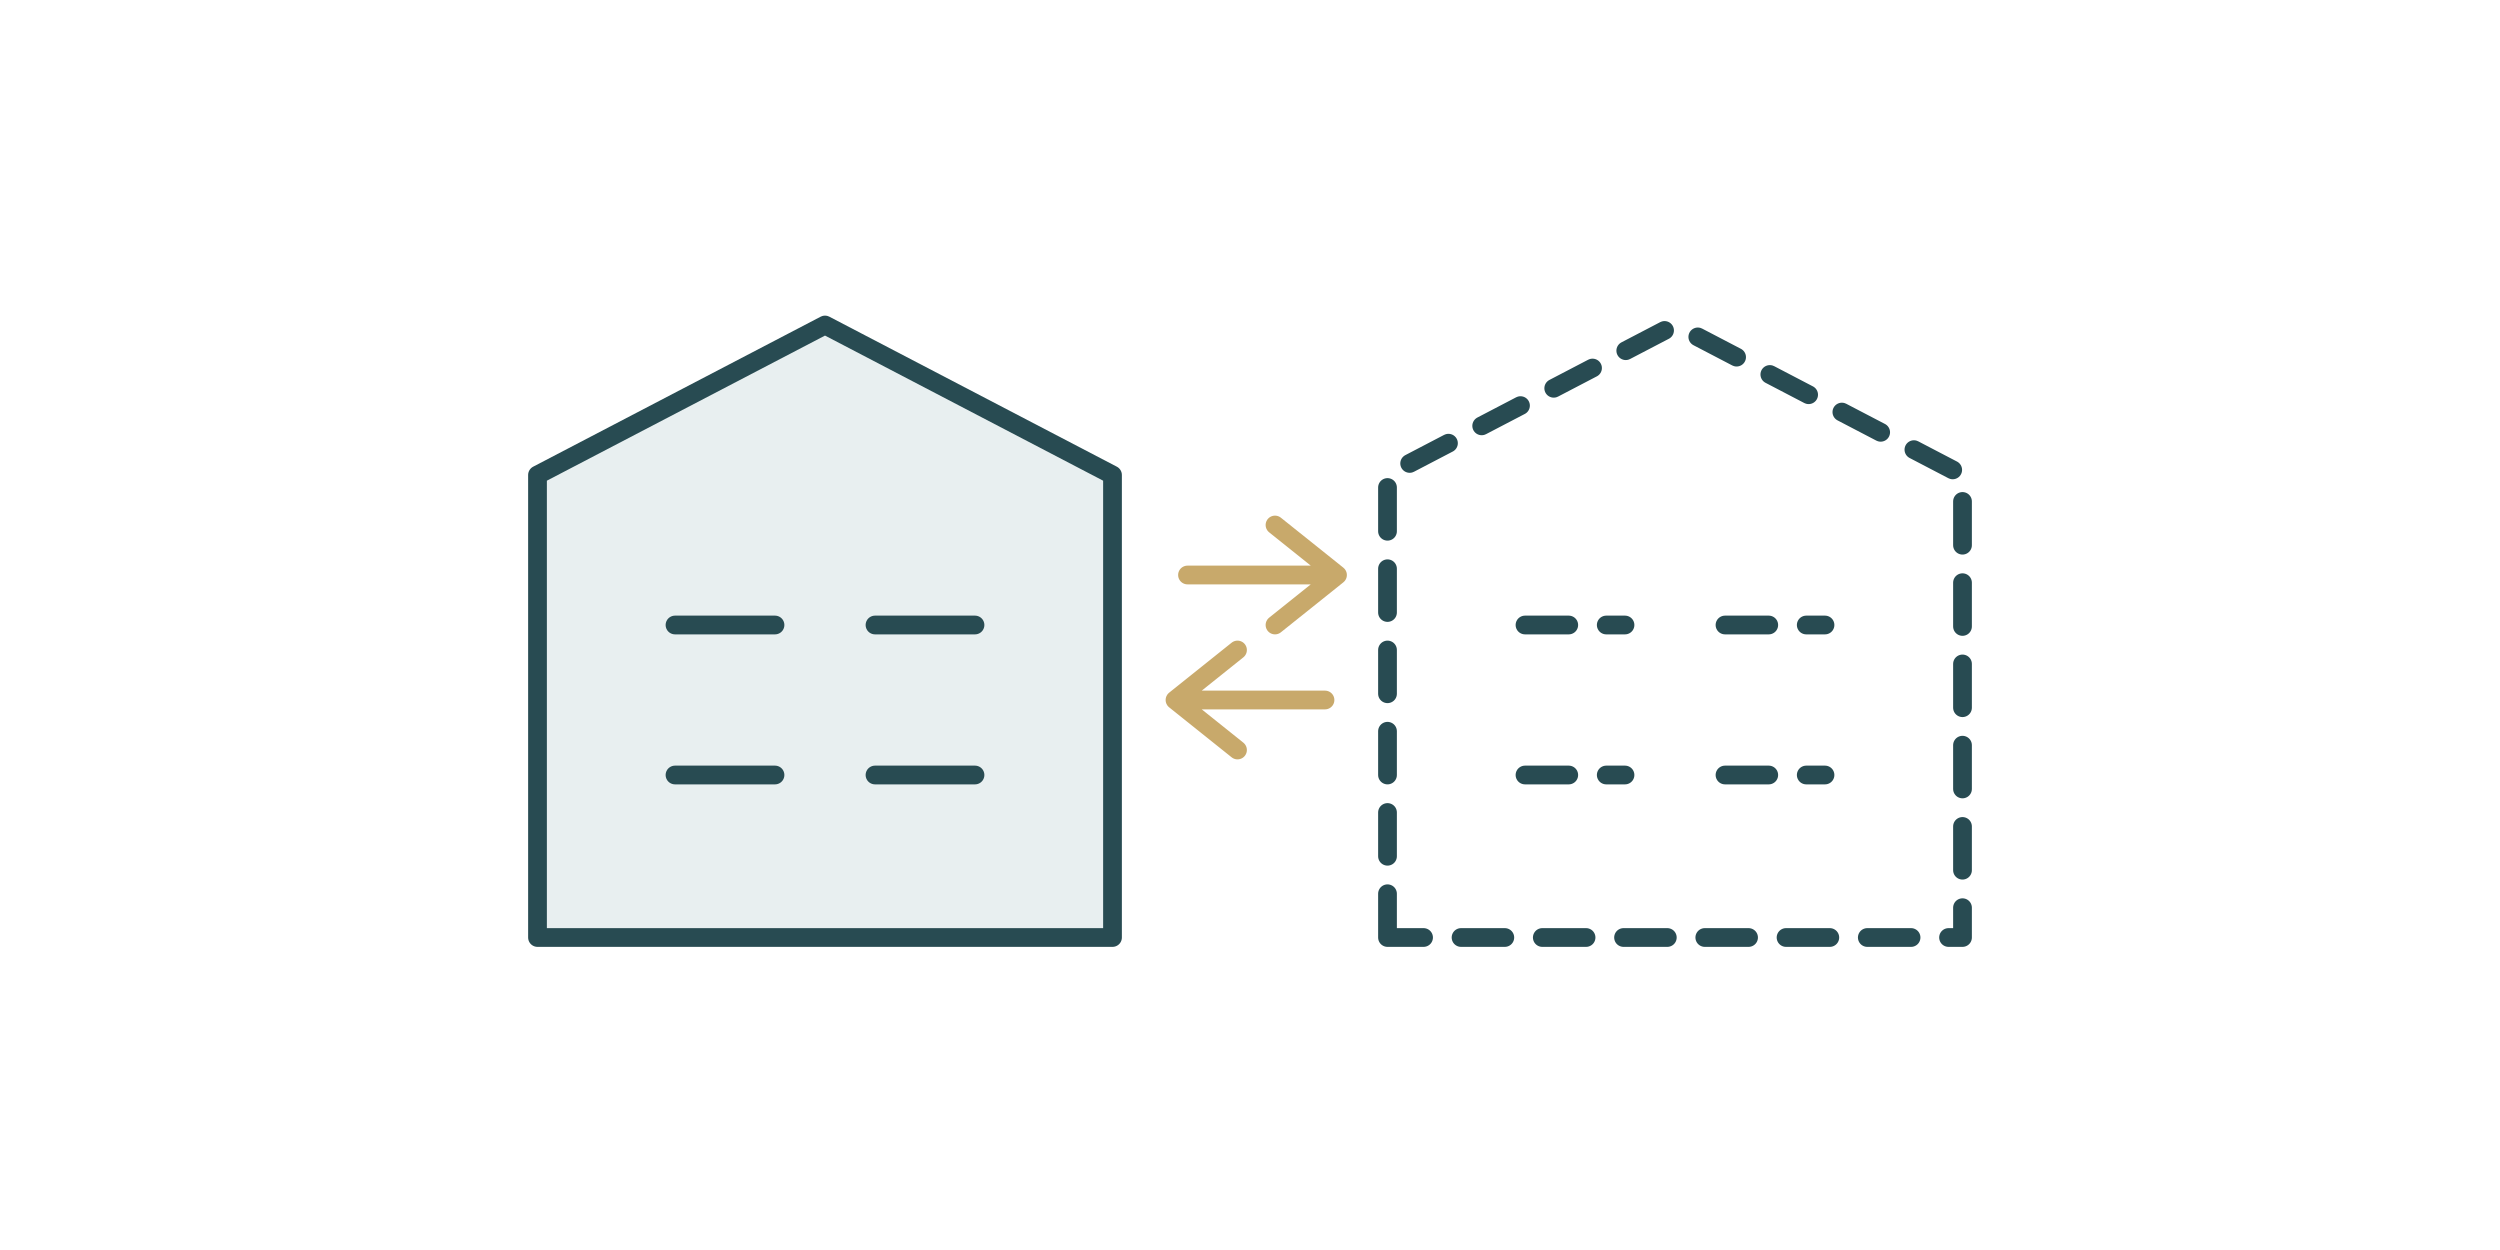
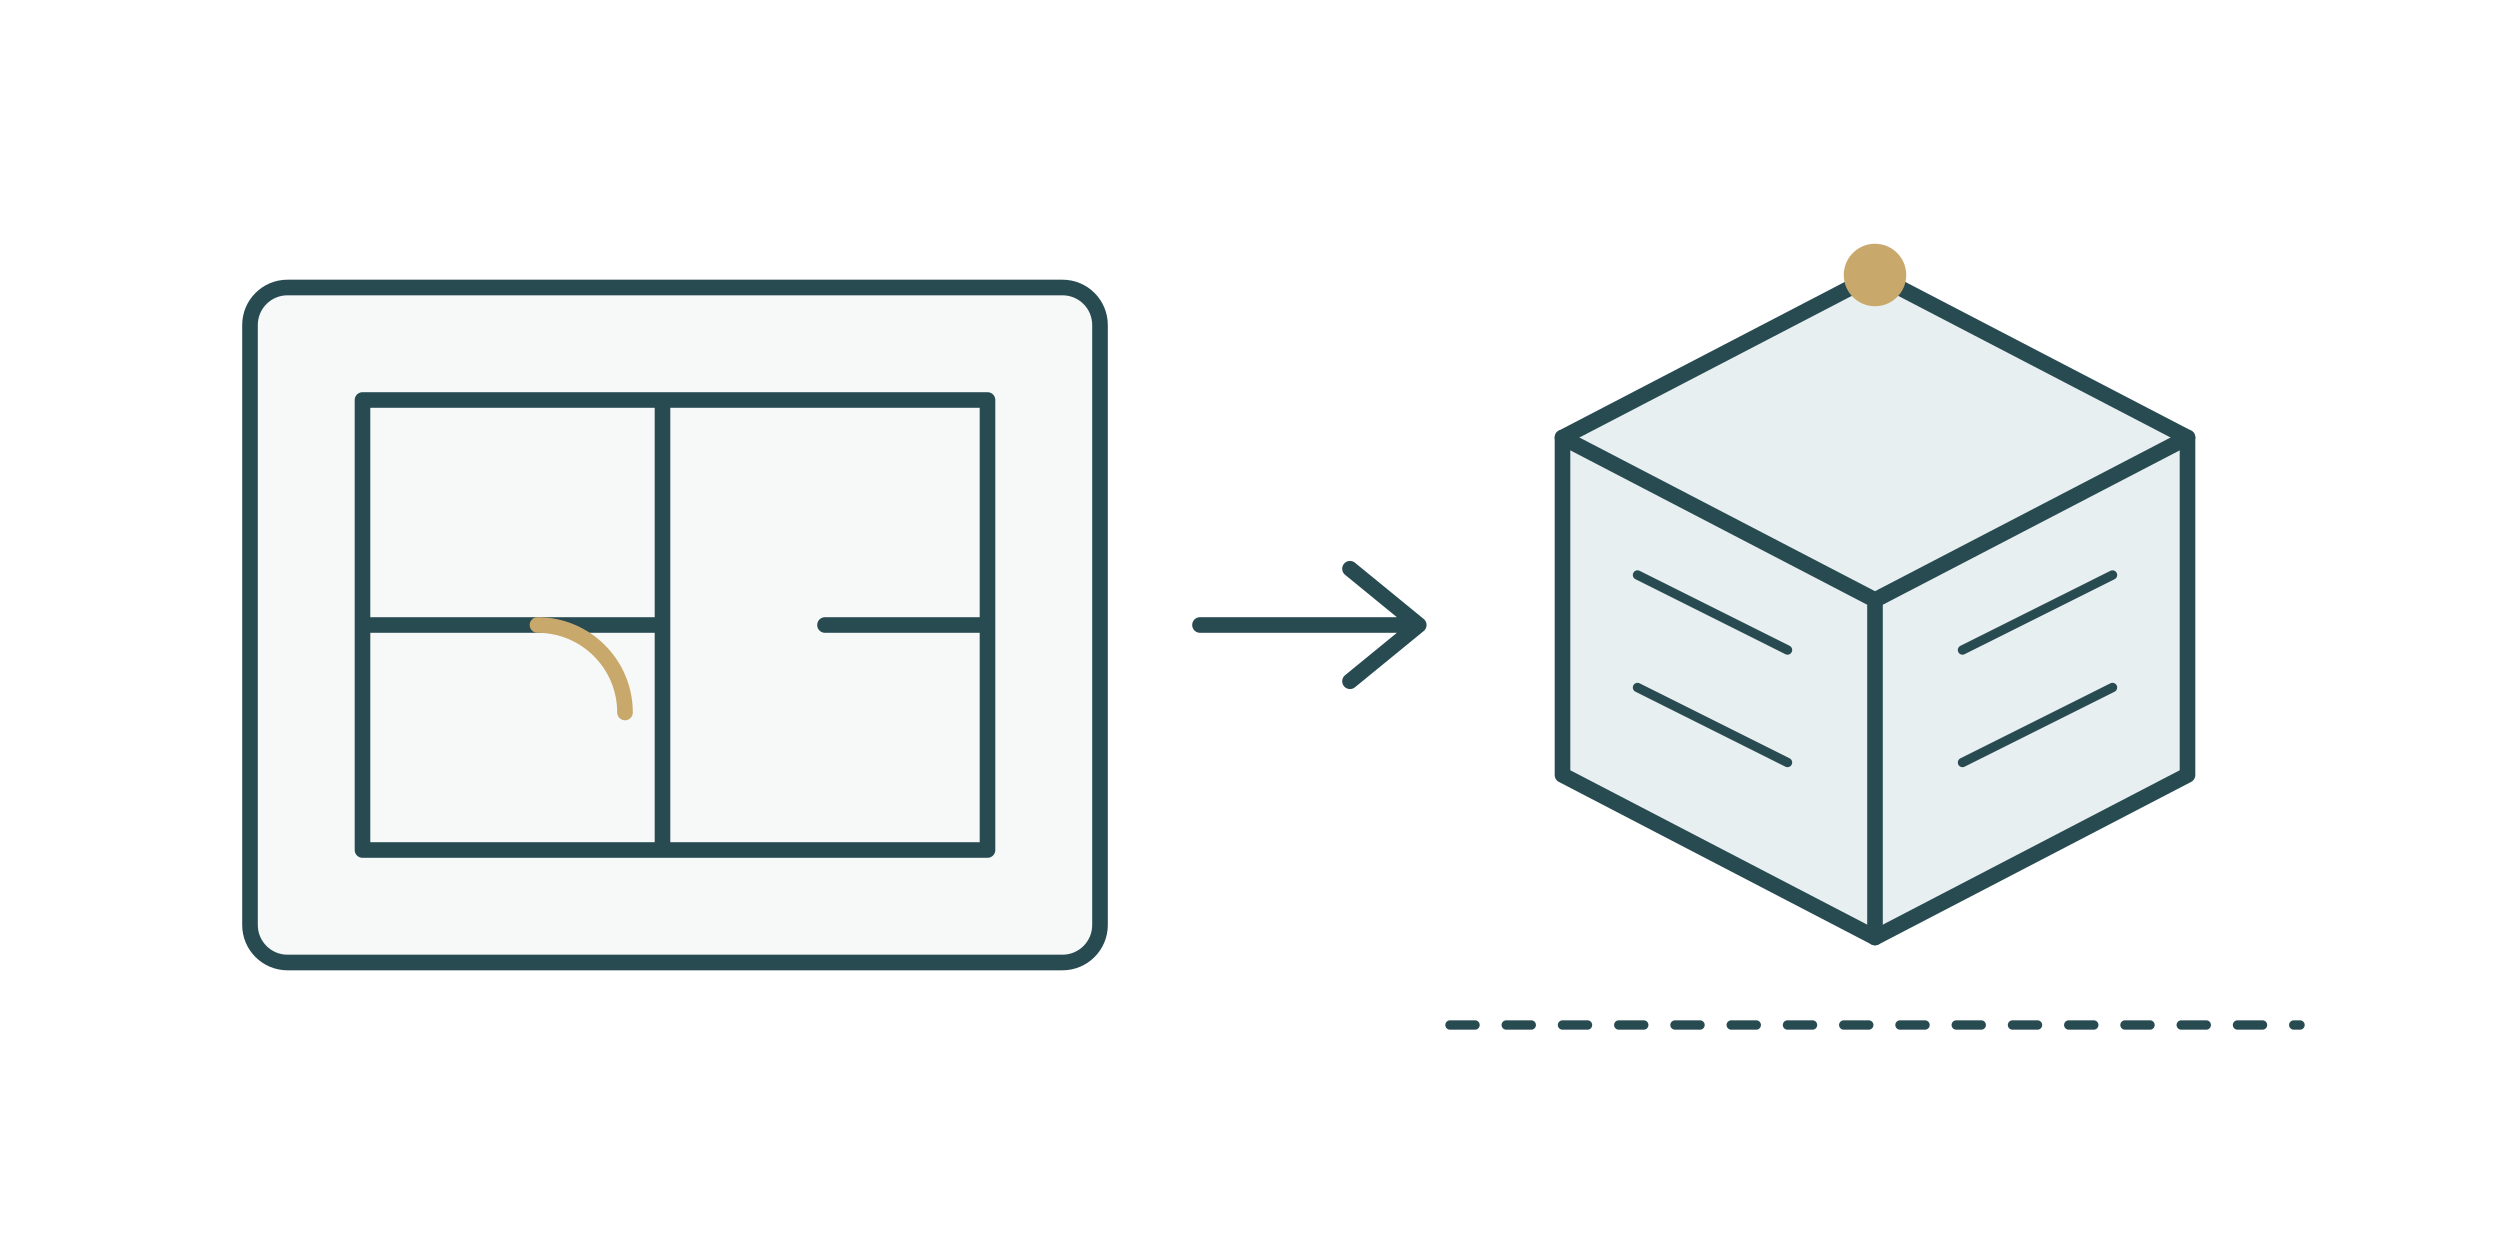
- <svg xmlns="http://www.w3.org/2000/svg" viewBox="0 0 400 200" role="img" aria-label="Building and its digital twin">
+ <svg xmlns="http://www.w3.org/2000/svg" viewBox="0 0 400 200" font-family="Manrope, Arial, sans-serif" role="img" aria-label="Floor plan reconstructed into a 3D digital twin">
  <rect width="400" height="200" fill="#ffffff" />
-   <g fill="none" stroke="#284b52" stroke-width="3" stroke-linecap="round" stroke-linejoin="round">
-     <path d="M86 150 V76 L132 52 L178 76 V150 Z" fill="#e8eff0" />
-     <path d="M108 100 H124 M140 100 H156 M108 124 H124 M140 124 H156" />
-     <path d="M222 150 V76 L268 52 L314 76 V150 Z" stroke-dasharray="7 6" />
-     <path d="M244 100 H260 M276 100 H292 M244 124 H260 M276 124 H292" stroke-dasharray="7 6" />
-     <path d="M190 92 H212 M204 84 L214 92 L204 100 M212 112 H190 M198 104 L188 112 L198 120" stroke="#c8a96b" />
+   <g fill="none" stroke="#284b52" stroke-width="2.5" stroke-linecap="round" stroke-linejoin="round">
+     <rect x="40" y="46" width="136" height="108" rx="6" fill="#f7f9f9" />
+     <path d="M58 64 H158 V136 H58 Z M58 100 H106 V136 M106 64 V100 M132 100 H158" />
+     <path d="M86 100 A14 14 0 0 1 100 114" stroke="#c8a96b" />
+     <path d="M192 100 H226 M216 91 L227 100 L216 109" />
+     <path d="M250 124 L250 70 L300 44 L350 70 L350 124 L300 150 Z" fill="#e8eff0" />
+     <path d="M250 70 L300 96 L350 70 M300 96 V150" />
+     <path d="M262 92 L286 104 M262 110 L286 122 M314 104 L338 92 M314 122 L338 110" stroke-width="1.5" />
+     <path d="M232 164 H368" stroke-dasharray="4 5" stroke-width="1.5" />
+     <circle cx="300" cy="44" r="5" fill="#c8a96b" stroke="none" />
  </g>
</svg>
